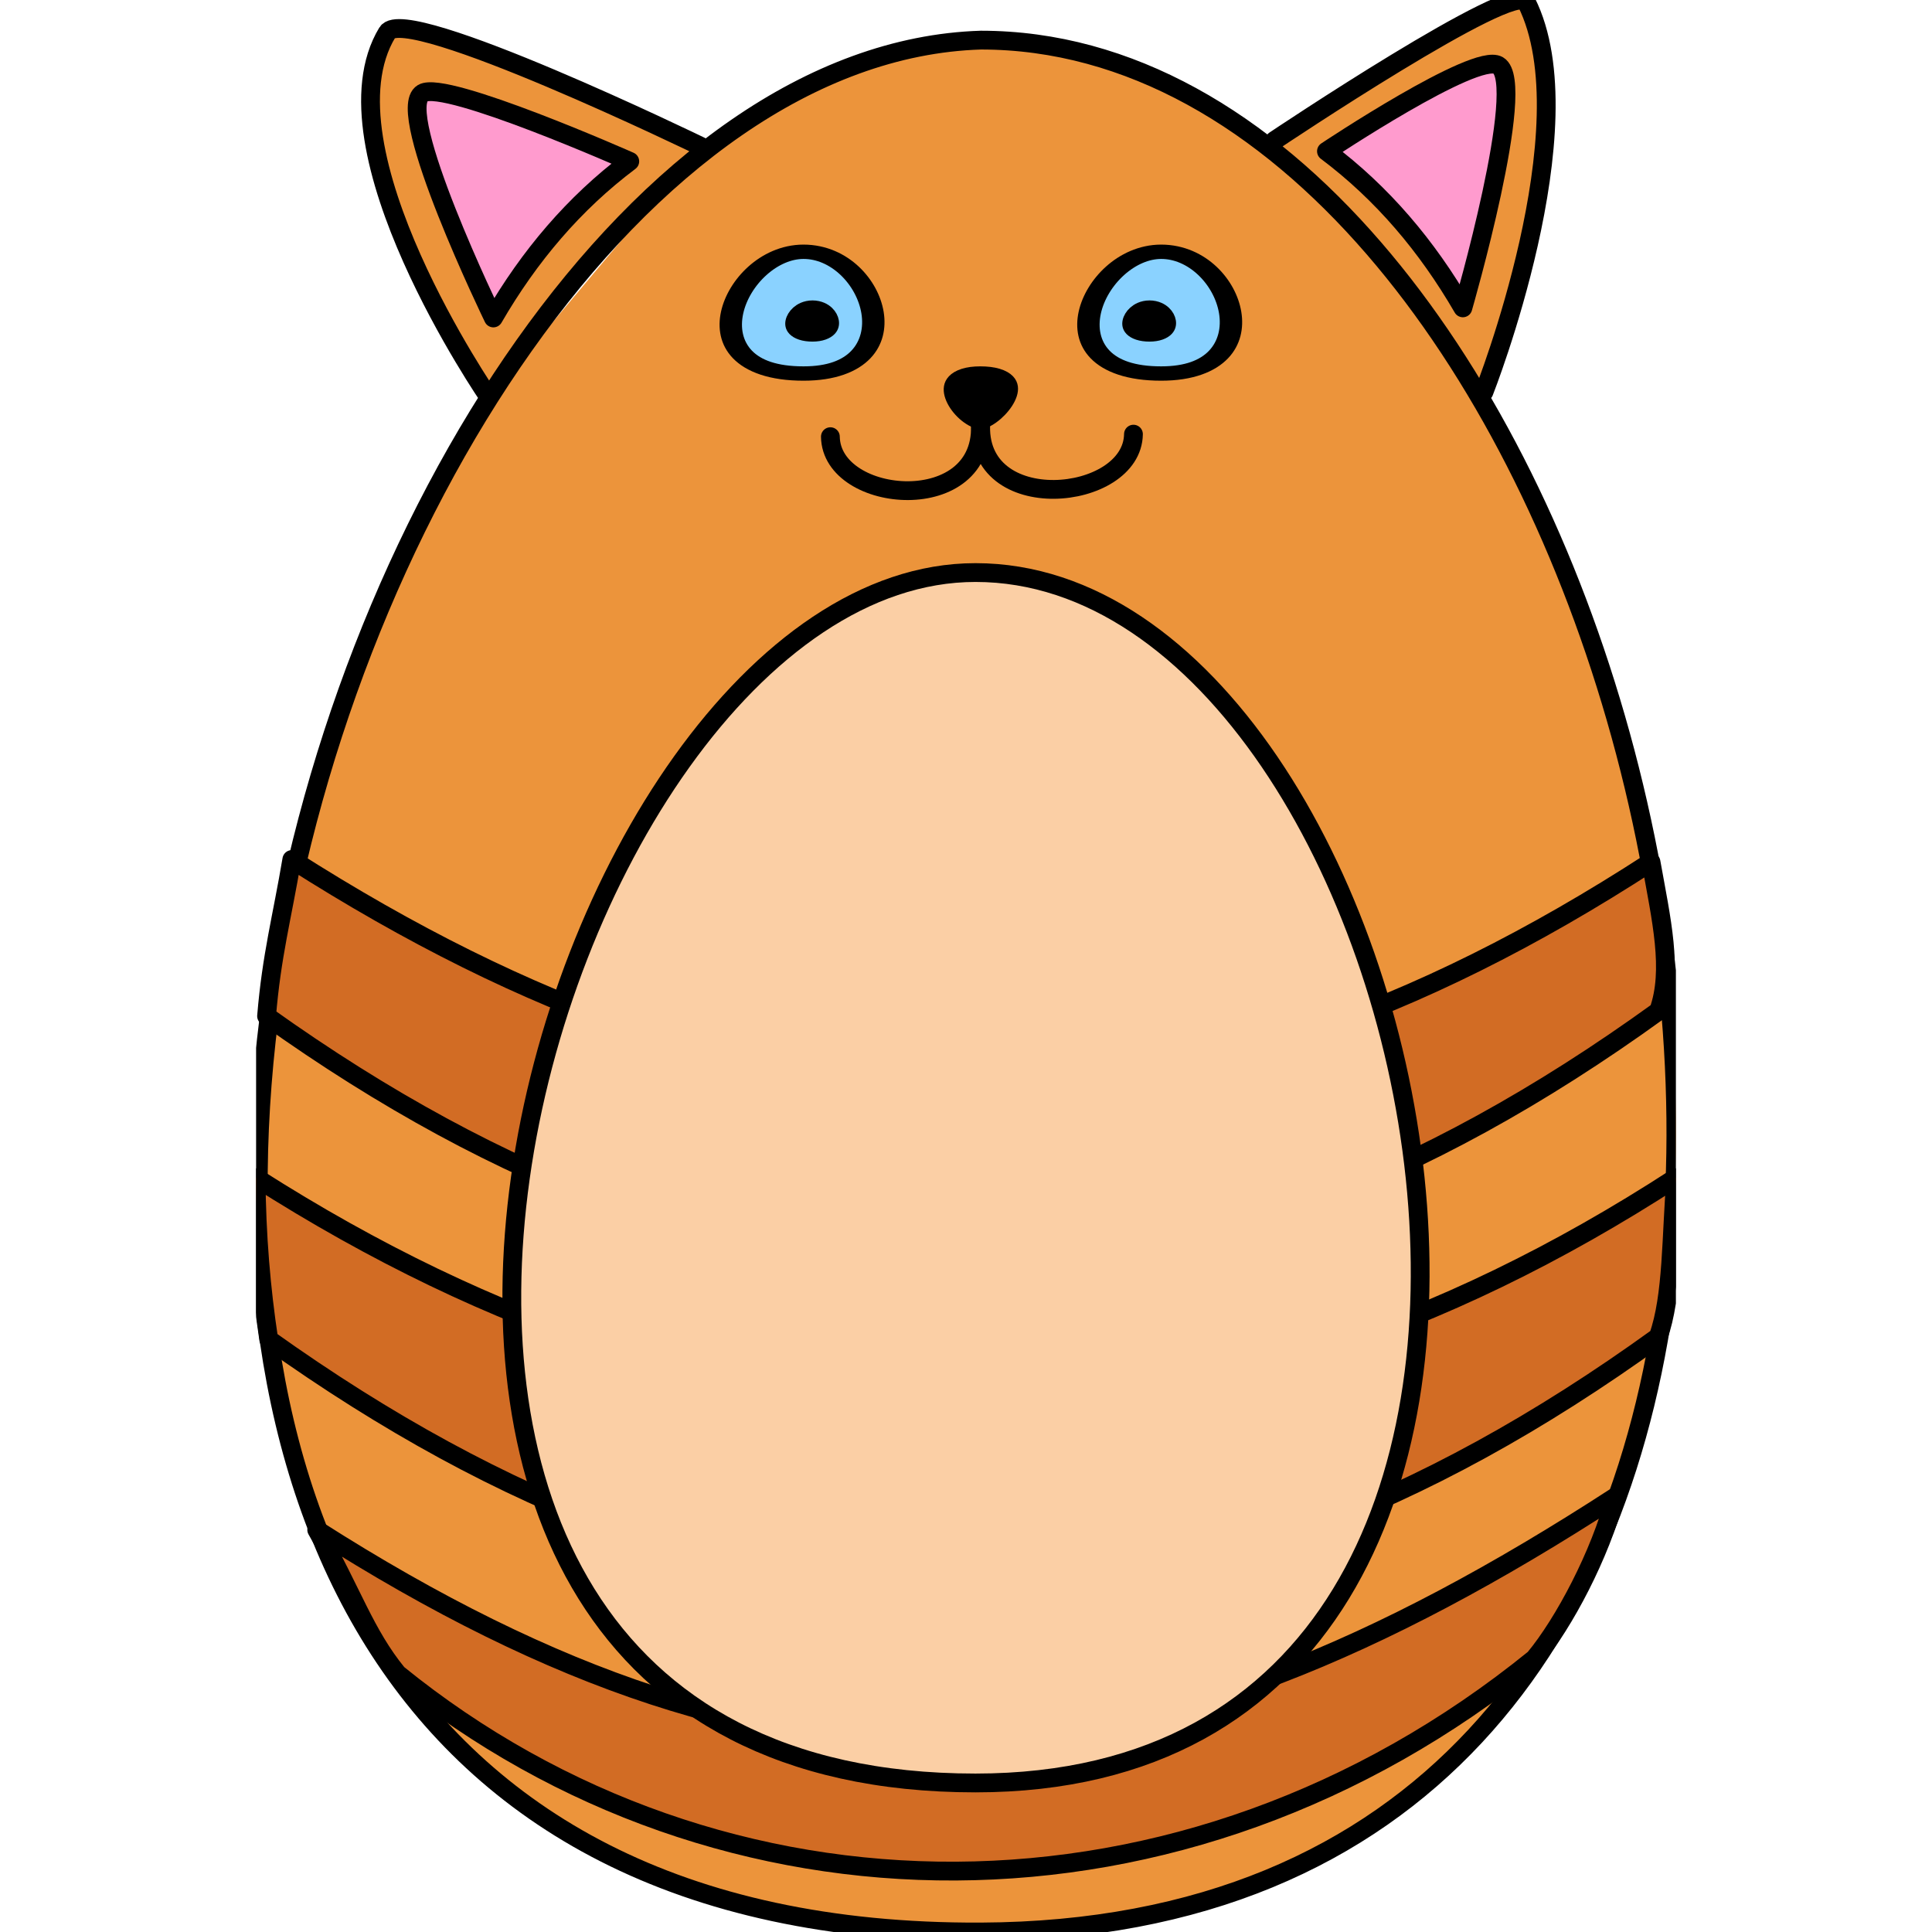
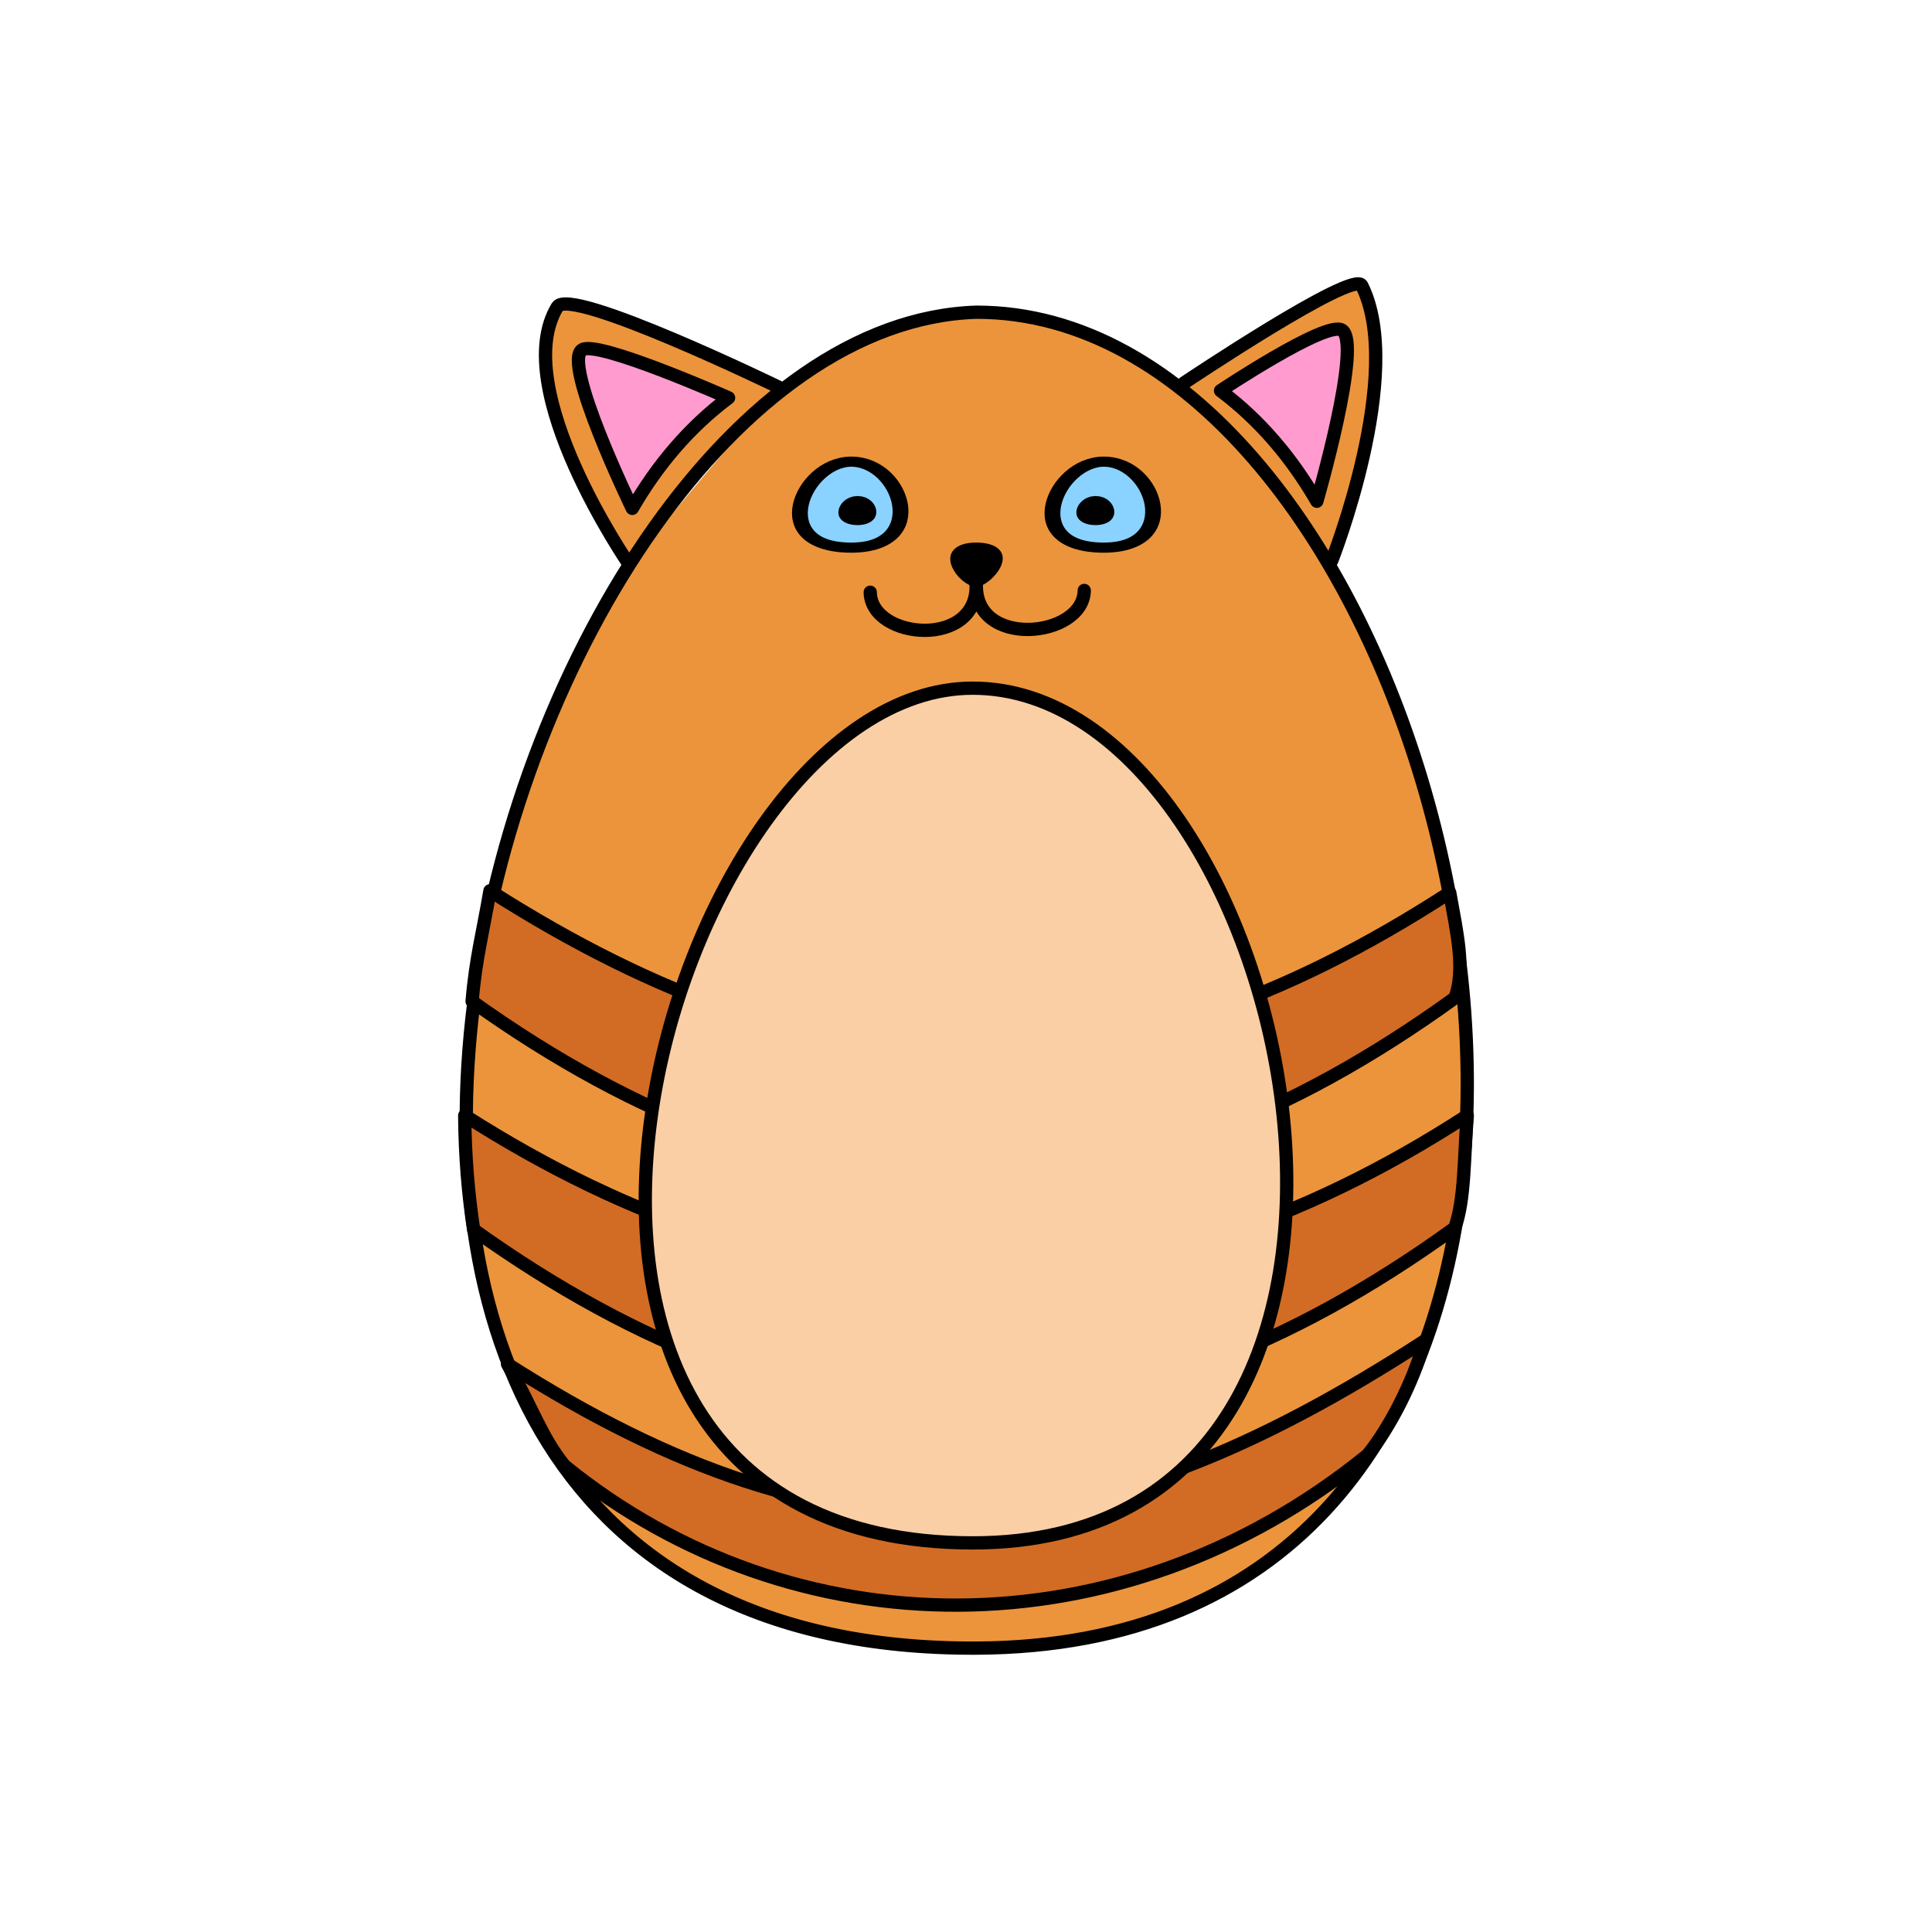
<svg xmlns="http://www.w3.org/2000/svg" width="100%" height="100%" viewBox="0 0 456 456" version="1.1" xml:space="preserve" style="fill-rule:evenodd;clip-rule:evenodd;stroke-linecap:round;stroke-linejoin:round;stroke-miterlimit:1.5;">
-   <g transform="matrix(0.45598,0,0,0.45598,228,228)">
-     <g id="pet_cat_zero.svg" transform="matrix(1,0,0,1,-372.325,-504.851)">
-       <clipPath id="_clip1">
-         <rect x="4.866" y="4.83" width="734.917" height="1000.04" />
-       </clipPath>
-       <g clip-path="url(#_clip1)">
+   <g transform="matrix(0.321986,0,0,0.321986,108.117,65.445)">
+     <g id="pet_cat_zero.svg">
+       <g>
        <g transform="matrix(1.30744,0,0,1.30744,-273.698,-67.2343)">
          <path d="M616.295,110.705C616.295,110.705 711.461,46.939 716,56C740.662,105.235 699.178,210.288 699.178,210.288M500,820C850.191,818.393 823.509,347.806 655.647,153.465C611.947,102.871 558.678,71 500,71C231.425,79.368 20.078,822.203 500,820ZM389,113C389,113 272.124,56.25 265,68C237.271,113.737 305.343,212.582 305.343,212.582" style="fill:rgb(236,148,59);stroke:black;stroke-width:7.44px;" />
        </g>
        <g transform="matrix(0.205184,0,-9.07218e-18,0.131518,186.074,98.0906)">
          <path d="M497.879,761C780.26,760.999 679.628,281.796 497.879,281.796C324.756,281.738 190.494,761.001 497.879,761Z" style="fill:rgb(138,210,255);stroke:black;stroke-width:56.48px;" />
        </g>
        <g transform="matrix(0.205184,0,-9.07218e-18,0.131518,371.201,98.0906)">
          <path d="M497.879,761C780.26,760.999 679.628,281.796 497.879,281.796C324.756,281.738 190.494,761.001 497.879,761Z" style="fill:rgb(138,210,255);stroke:black;stroke-width:56.48px;" />
        </g>
        <g transform="matrix(0.0452208,0,-1.99944e-18,0.0289855,444.791,155.881)">
          <path d="M497.879,761C780.26,760.999 679.628,281.796 497.879,281.796C324.756,281.738 190.494,761.001 497.879,761Z" style="stroke:black;stroke-width:256.25px;" />
        </g>
        <g transform="matrix(0.0452208,0,-1.99944e-18,0.0289855,270.343,155.881)">
          <path d="M497.879,761C780.26,760.999 679.628,281.796 497.879,281.796C324.756,281.738 190.494,761.001 497.879,761Z" style="stroke:black;stroke-width:256.25px;" />
        </g>
        <g transform="matrix(-0.081576,9.99018e-18,-2.7966e-18,-0.0522884,420.306,237.967)">
          <path d="M497.879,761C780.26,760.999 631.546,356.809 497.879,281.796C372.838,356.751 190.494,761.001 497.879,761Z" style="stroke:black;stroke-width:142.05px;" />
        </g>
        <g transform="matrix(1.30744,0,0,1.30744,-273.698,-67.2343)">
          <path d="M499.747,222.165C502.441,259.994 440.808,254.941 440.422,228" style="fill:none;stroke:black;stroke-width:7.44px;" />
        </g>
        <g transform="matrix(-1.30744,0,0,1.30744,1033.52,-63.3119)">
          <path d="M499.832,219.165C502.526,256.994 439.808,250.941 439.422,224" style="fill:none;stroke:black;stroke-width:7.44px;" />
        </g>
        <g transform="matrix(1.30744,0,0,1.30744,-273.698,-66.714)">
          <path d="M213.061,521C400.429,640.564 587.797,642.603 775.165,521C773.22,543.667 773.981,567.779 768.165,584C579.888,720.14 404.585,718.07 218.061,585C215.035,565.026 213.215,543.846 213.061,521Z" style="fill:rgb(210,108,36);stroke:black;stroke-width:7.44px;" />
        </g>
        <g transform="matrix(1.30744,0,0,1.30744,-273.507,-235.374)">
          <path d="M227.061,524C414.429,643.564 577.797,646.603 765.165,525C769.22,547.667 773.981,567.779 768.165,584C579.888,720.14 403.585,719.07 217.061,586C219.035,562.026 223.215,546.846 227.061,524Z" style="fill:rgb(210,108,36);stroke:black;stroke-width:7.44px;" />
        </g>
        <g transform="matrix(1.30744,0,0,1.30744,-273.698,98.5136)">
          <path d="M237.061,534C424.429,653.564 563.797,642.603 751.165,521C745.22,543.667 730.981,570.779 719.165,585C580.53,697.428 397.125,694.894 269.061,591C256.035,575.026 251.215,558.846 237.061,534Z" style="fill:rgb(210,108,36);stroke:black;stroke-width:7.44px;" />
        </g>
        <g transform="matrix(1.30744,0,0,1.30744,-273.698,-67.2343)">
          <path d="M497.879,761C780.26,760.999 679.628,281.796 497.879,281.796C324.756,281.738 190.494,761.001 497.879,761Z" style="fill:rgb(251,207,165);stroke:black;stroke-width:7.44px;" />
        </g>
        <g transform="matrix(1.30744,0,0,1.30744,-273.698,-67.2343)">
          <path d="M361,119C338.917,135.583 321.187,156.52 307,181C307,181 267.211,98.986 279,92C288,86.667 361,119 361,119Z" style="fill:rgb(255,155,206);stroke:black;stroke-width:7.44px;" />
        </g>
        <g transform="matrix(-1.30744,0,0,1.30744,1030.89,-72.464)">
          <path d="M361,119C338.917,135.583 321.187,156.52 307,181C307,181 281.211,91.986 293,85C302,79.667 361,119 361,119Z" style="fill:rgb(255,155,206);stroke:black;stroke-width:7.44px;" />
        </g>
      </g>
    </g>
-     <g id="pet_cat_zero.svg1">
-         </g>
  </g>
</svg>
